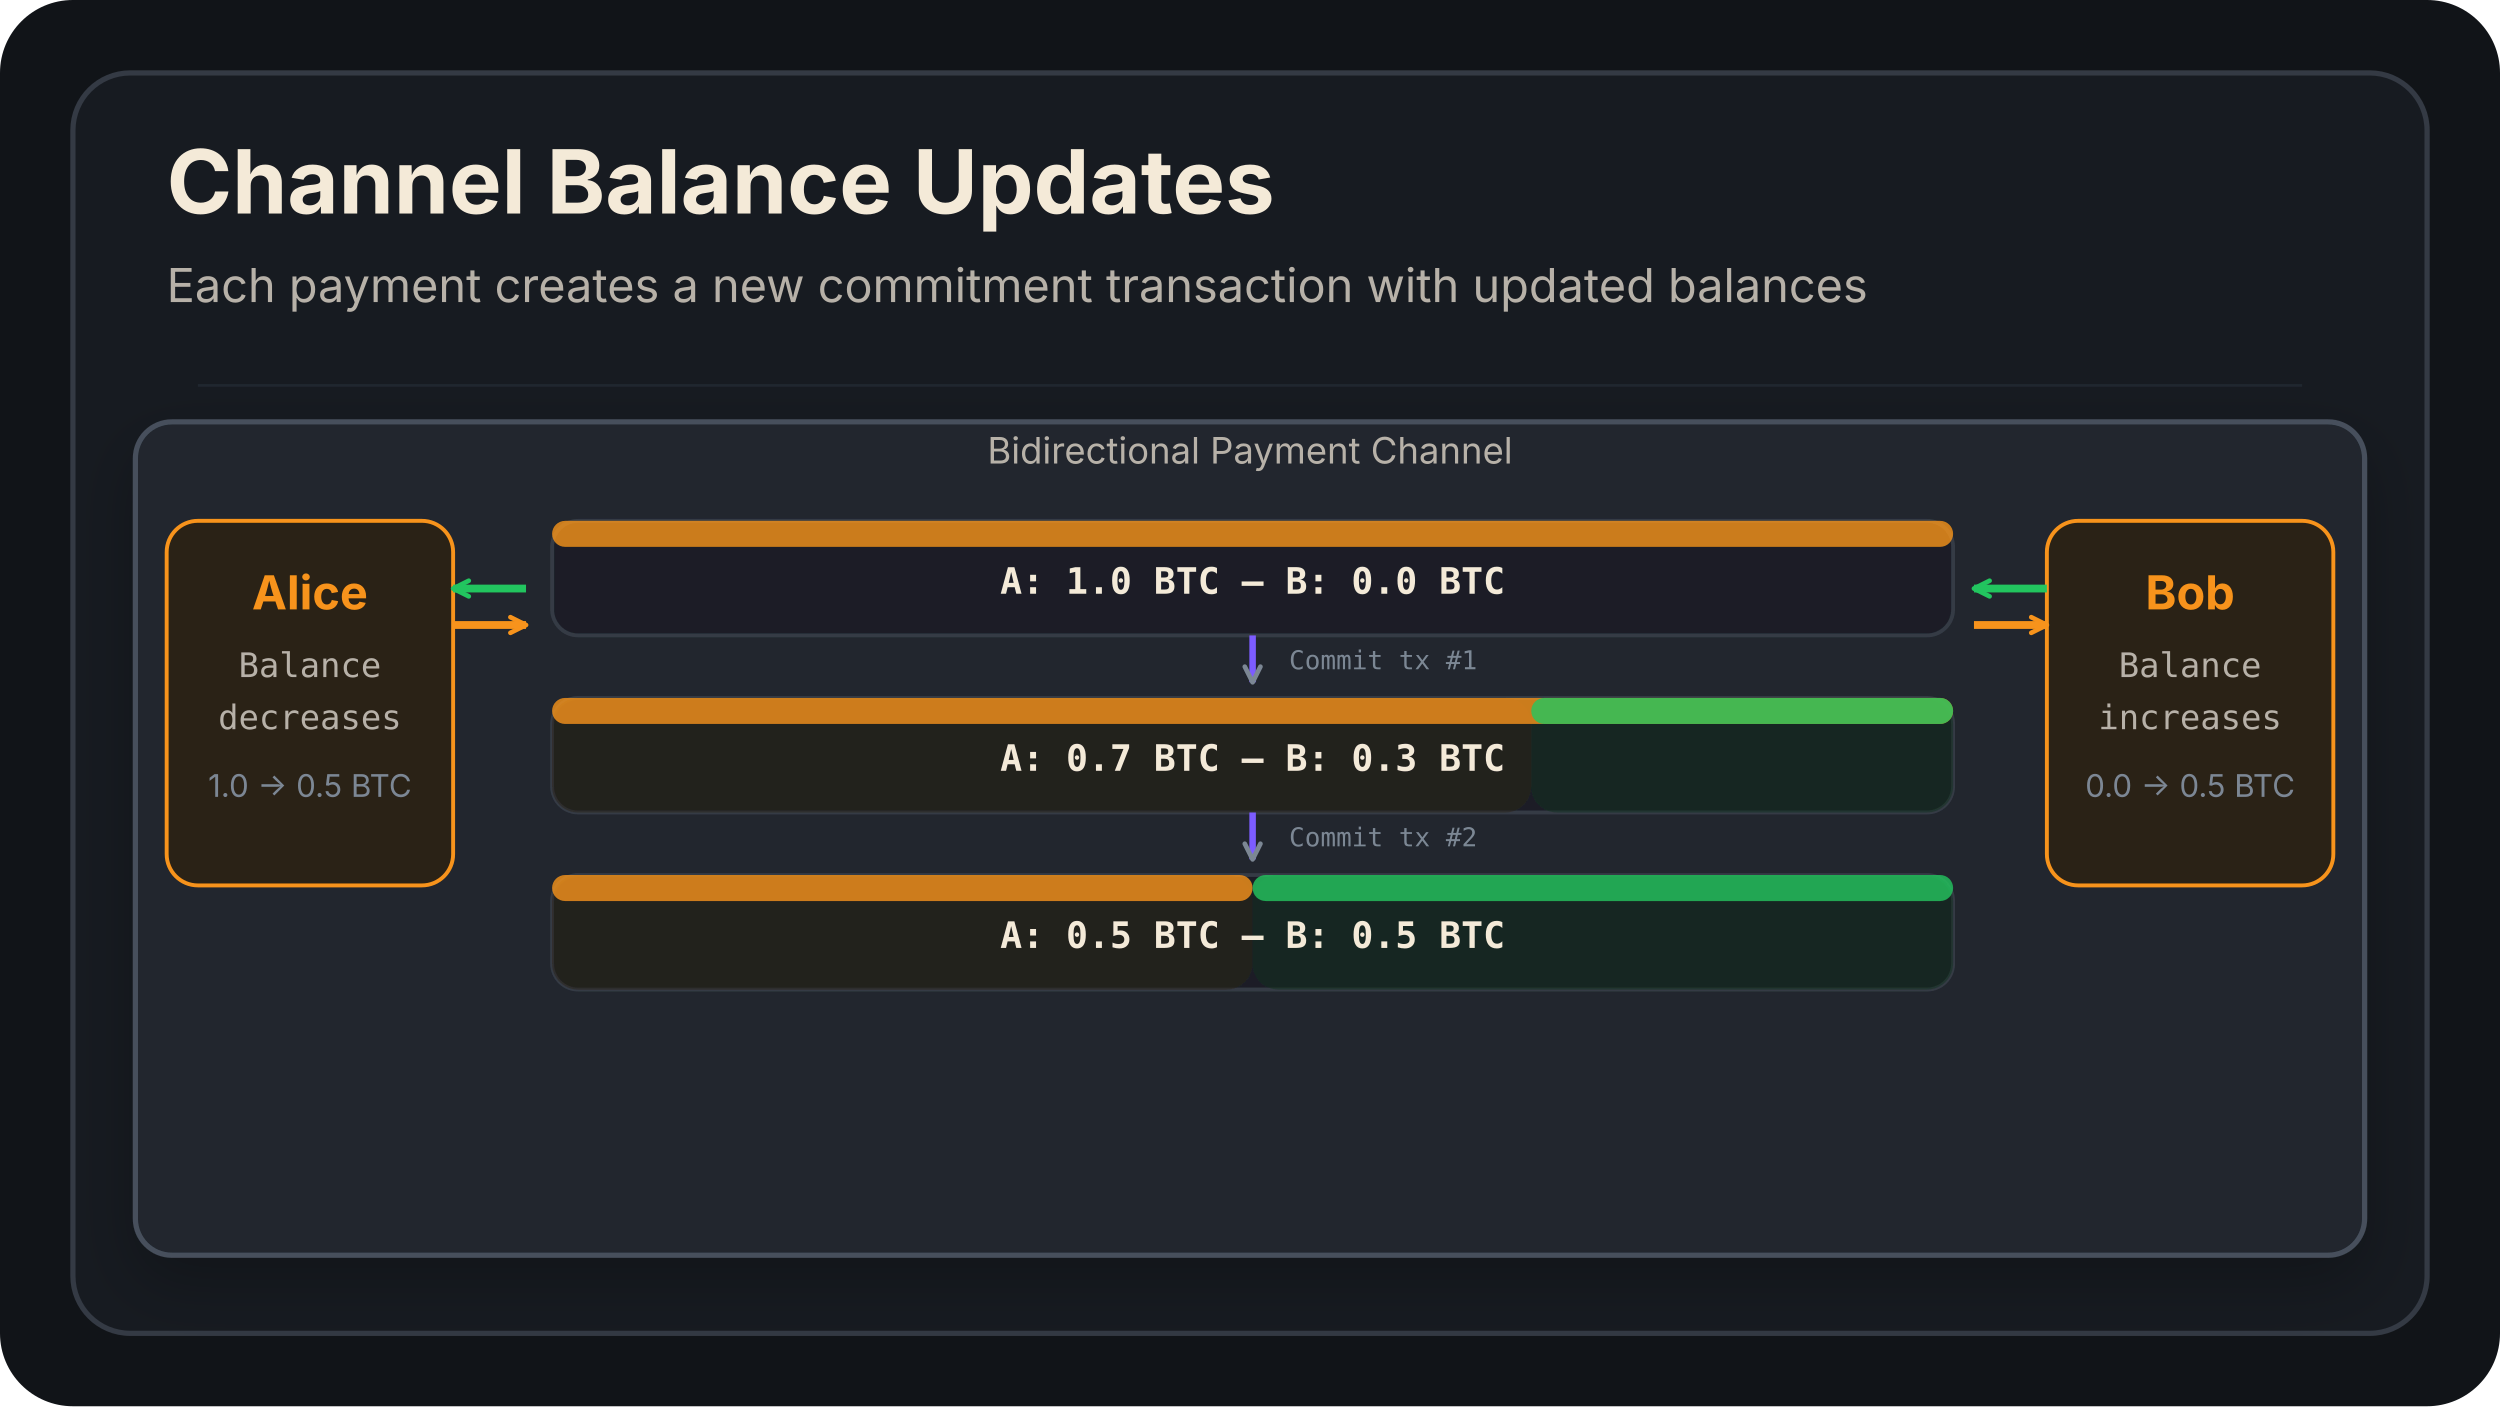
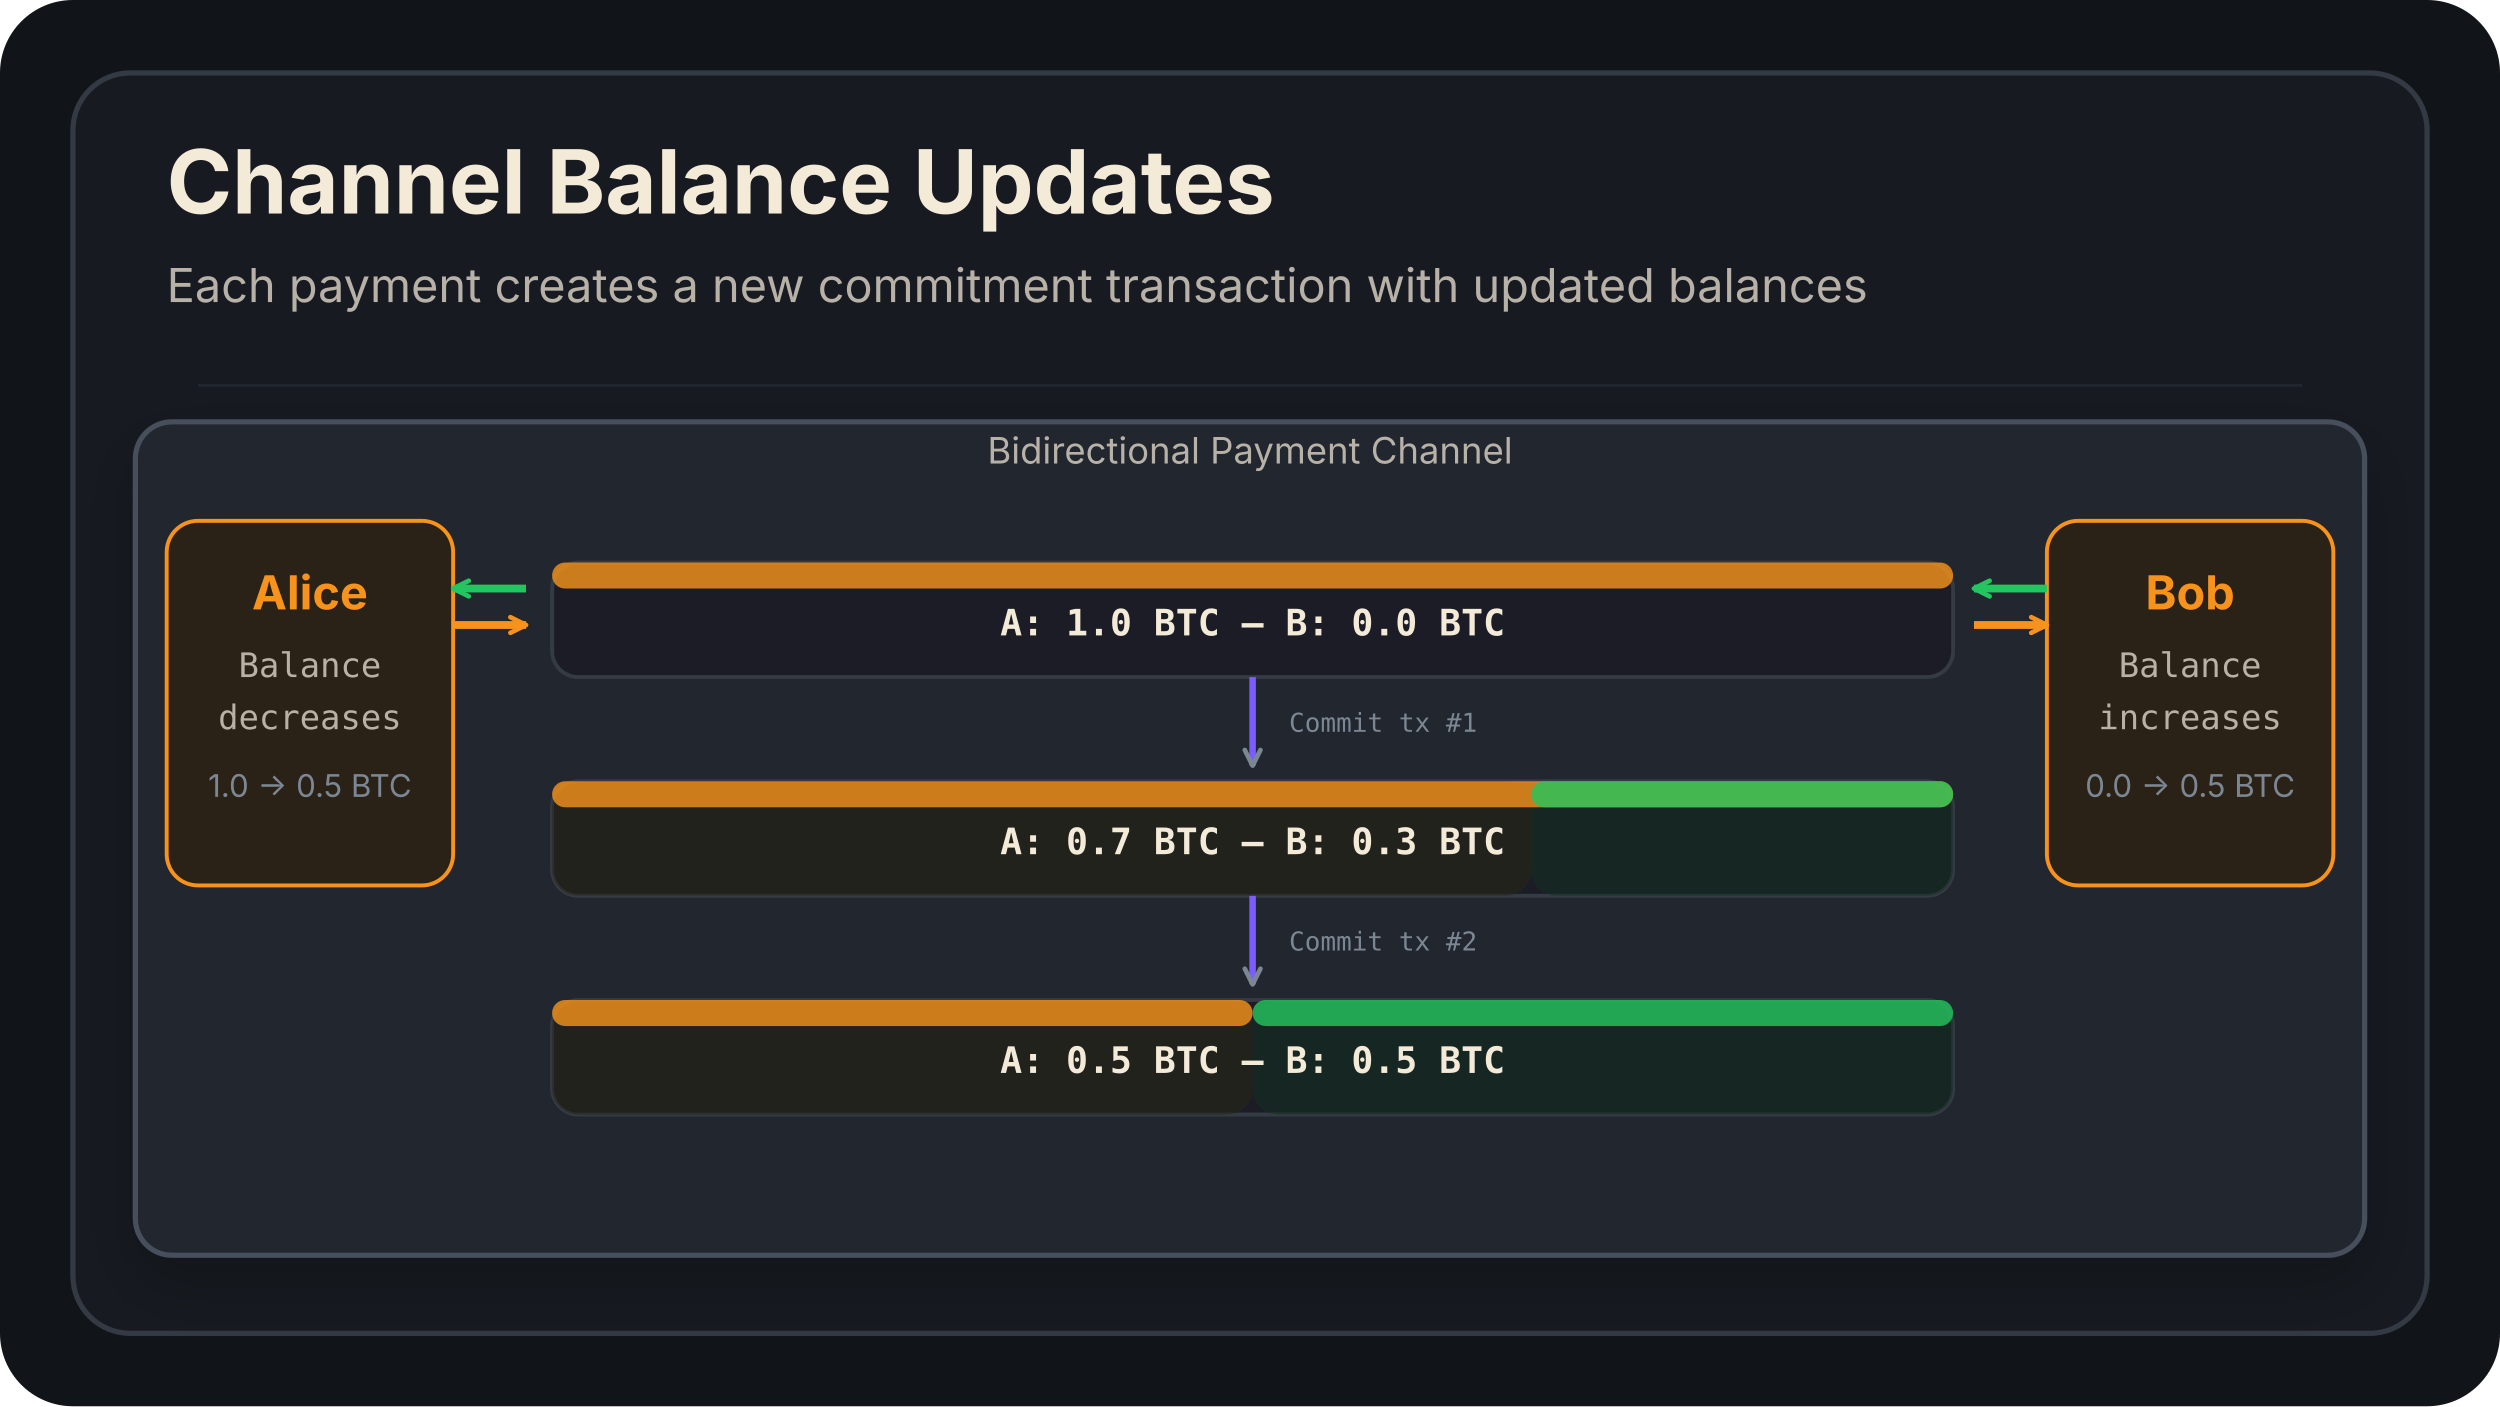
<svg xmlns="http://www.w3.org/2000/svg" width="960" height="540" viewBox="0 0 960 540" fill="none" role="img" aria-labelledby="title desc">
  <defs>
    <marker id="arrow-orange" markerWidth="10" markerHeight="10" refX="8" refY="5" orient="auto" markerUnits="userSpaceOnUse">
      <path d="M2 2L8 5L2 8" fill="none" stroke="#F7931A" stroke-width="1.8" stroke-linecap="round" stroke-linejoin="round" />
    </marker>
    <marker id="arrow-muted" markerWidth="10" markerHeight="10" refX="8" refY="5" orient="auto" markerUnits="userSpaceOnUse">
      <path d="M2 2L8 5L2 8" fill="none" stroke="#7C8794" stroke-width="1.8" stroke-linecap="round" stroke-linejoin="round" />
    </marker>
    <marker id="arrow-green" markerWidth="10" markerHeight="10" refX="8" refY="5" orient="auto" markerUnits="userSpaceOnUse">
      <path d="M2 2L8 5L2 8" fill="none" stroke="#22C55E" stroke-width="1.8" stroke-linecap="round" stroke-linejoin="round" />
    </marker>
    <filter id="soft" x="-20%" y="-20%" width="140%" height="140%">
      <feDropShadow dx="0" dy="10" stdDeviation="12" flood-color="#000000" flood-opacity="0.24" />
    </filter>
  </defs>
  <rect width="960" height="540" rx="28" fill="#111418" />
  <rect x="28" y="28" width="904" height="484" rx="22" fill="#171B21" stroke="#343A44" stroke-width="2" />
  <text x="64" y="82" fill="#F4EAD8" font-family="Inter, Arial, sans-serif" font-size="34" font-weight="700">Channel Balance Updates</text>
  <text x="64" y="116" fill="#B7B1A8" font-family="Inter, Arial, sans-serif" font-size="18">Each payment creates a new commitment transaction with updated balances</text>
  <g stroke="#28313B" stroke-width="1" opacity="0.55">
    <path d="M76 148H884" />
  </g>
  <g filter="url(#soft)">
    <rect x="52" y="162" width="856" height="320" rx="14" fill="#20252D" stroke="#46505C" stroke-width="2" />
    <rect x="64" y="200" width="110" height="140" rx="12" fill="#2A2116" stroke="#F7931A" stroke-width="1.5" />
    <text x="119" y="234" text-anchor="middle" fill="#F7931A" font-family="Inter, Arial, sans-serif" font-size="18" font-weight="700">Alice</text>
    <text x="119" y="260" text-anchor="middle" fill="#B7B1A8" font-family="JetBrains Mono, monospace" font-size="13">Balance</text>
    <text x="119" y="280" text-anchor="middle" fill="#B7B1A8" font-family="JetBrains Mono, monospace" font-size="13">decreases</text>
    <text x="119" y="306" text-anchor="middle" fill="#7C8794" font-family="Inter, Arial, sans-serif" font-size="12">1.0 → 0.5 BTC</text>
    <rect x="786" y="200" width="110" height="140" rx="12" fill="#2A2116" stroke="#F7931A" stroke-width="1.5" />
    <text x="841" y="234" text-anchor="middle" fill="#F7931A" font-family="Inter, Arial, sans-serif" font-size="18" font-weight="700">Bob</text>
    <text x="841" y="260" text-anchor="middle" fill="#B7B1A8" font-family="JetBrains Mono, monospace" font-size="13">Balance</text>
    <text x="841" y="280" text-anchor="middle" fill="#B7B1A8" font-family="JetBrains Mono, monospace" font-size="13">increases</text>
    <text x="841" y="306" text-anchor="middle" fill="#7C8794" font-family="Inter, Arial, sans-serif" font-size="12">0.0 → 0.5 BTC</text>
    <text x="480" y="178" text-anchor="middle" fill="#B7B1A8" font-family="Inter, Arial, sans-serif" font-size="14">Bidirectional Payment Channel</text>
    <path d="M174 240L202 240" stroke="#F7931A" stroke-width="3" marker-end="url(#arrow-orange)" />
    <path d="M202 226L174 226" stroke="#22C55E" stroke-width="3" marker-end="url(#arrow-green)" />
    <path d="M758 240L786 240" stroke="#F7931A" stroke-width="3" marker-end="url(#arrow-orange)" />
    <path d="M786 226L758 226" stroke="#22C55E" stroke-width="3" marker-end="url(#arrow-green)" />
-     <rect x="212" y="200" width="538" height="44" rx="10" fill="#1A1F28" stroke="#343A44" stroke-width="1.5" />
-     <rect x="212" y="200" width="538" height="10" rx="5" fill="#F7931A" opacity="0.8" />
-     <text x="481" y="228" text-anchor="middle" fill="#F4EAD8" font-family="JetBrains Mono, monospace" font-size="14" font-weight="600">A: 1.0 BTC — B: 0.0 BTC</text>
-     <path d="M481 244V262" stroke="#7C5CFF" stroke-width="2.5" marker-end="url(#arrow-muted)" />
-     <text x="495" y="257" fill="#7C8794" font-family="JetBrains Mono, monospace" font-size="10">Commit tx #1</text>
-     <rect x="212" y="268" width="538" height="44" rx="10" fill="#1A1F28" stroke="#343A44" stroke-width="1.5" />
-     <rect x="212" y="268" width="376" height="44" rx="10" fill="#2A2116" opacity="0.5" />
-     <rect x="588" y="268" width="162" height="44" rx="10" fill="#14321E" opacity="0.5" />
-     <rect x="212" y="268" width="538" height="10" rx="5" fill="#F7931A" opacity="0.8" />
-     <rect x="588" y="268" width="162" height="10" rx="5" fill="#22C55E" opacity="0.8" />
-     <text x="481" y="296" text-anchor="middle" fill="#F4EAD8" font-family="JetBrains Mono, monospace" font-size="14" font-weight="600">A: 0.7 BTC — B: 0.3 BTC</text>
-     <path d="M481 312V330" stroke="#7C5CFF" stroke-width="2.5" marker-end="url(#arrow-muted)" />
-     <text x="495" y="325" fill="#7C8794" font-family="JetBrains Mono, monospace" font-size="10">Commit tx #2</text>
-     <rect x="212" y="336" width="538" height="44" rx="10" fill="#1A1F28" stroke="#343A44" stroke-width="1.5" />
-     <rect x="212" y="336" width="269" height="44" rx="10" fill="#2A2116" opacity="0.5" />
-     <rect x="481" y="336" width="269" height="44" rx="10" fill="#14321E" opacity="0.5" />
-     <rect x="212" y="336" width="269" height="10" rx="5" fill="#F7931A" opacity="0.8" />
-     <rect x="481" y="336" width="269" height="10" rx="5" fill="#22C55E" opacity="0.8" />
-     <text x="481" y="364" text-anchor="middle" fill="#F4EAD8" font-family="JetBrains Mono, monospace" font-size="14" font-weight="600">A: 0.5 BTC — B: 0.5 BTC</text>
+     <rect x="212" y="216" width="538" height="44" rx="10" fill="#1A1F28" stroke="#343A44" stroke-width="1.5" />
+     <rect x="212" y="216" width="538" height="10" rx="5" fill="#F7931A" opacity="0.8" />
+     <text x="481" y="244" text-anchor="middle" fill="#F4EAD8" font-family="JetBrains Mono, monospace" font-size="14" font-weight="600">A: 1.0 BTC — B: 0.0 BTC</text>
+     <path d="M481 260V294" stroke="#7C5CFF" stroke-width="2.5" marker-end="url(#arrow-muted)" />
+     <text x="495" y="281" fill="#7C8794" font-family="JetBrains Mono, monospace" font-size="10">Commit tx #1</text>
+     <rect x="212" y="300" width="538" height="44" rx="10" fill="#1A1F28" stroke="#343A44" stroke-width="1.5" />
+     <rect x="212" y="300" width="376" height="44" rx="10" fill="#2A2116" opacity="0.5" />
+     <rect x="588" y="300" width="162" height="44" rx="10" fill="#14321E" opacity="0.5" />
+     <rect x="212" y="300" width="538" height="10" rx="5" fill="#F7931A" opacity="0.8" />
+     <rect x="588" y="300" width="162" height="10" rx="5" fill="#22C55E" opacity="0.8" />
+     <text x="481" y="328" text-anchor="middle" fill="#F4EAD8" font-family="JetBrains Mono, monospace" font-size="14" font-weight="600">A: 0.7 BTC — B: 0.3 BTC</text>
+     <path d="M481 344V378" stroke="#7C5CFF" stroke-width="2.5" marker-end="url(#arrow-muted)" />
+     <text x="495" y="365" fill="#7C8794" font-family="JetBrains Mono, monospace" font-size="10">Commit tx #2</text>
+     <rect x="212" y="384" width="538" height="44" rx="10" fill="#1A1F28" stroke="#343A44" stroke-width="1.5" />
+     <rect x="212" y="384" width="269" height="44" rx="10" fill="#2A2116" opacity="0.5" />
+     <rect x="481" y="384" width="269" height="44" rx="10" fill="#14321E" opacity="0.5" />
+     <rect x="212" y="384" width="269" height="10" rx="5" fill="#F7931A" opacity="0.8" />
+     <rect x="481" y="384" width="269" height="10" rx="5" fill="#22C55E" opacity="0.8" />
+     <text x="481" y="412" text-anchor="middle" fill="#F4EAD8" font-family="JetBrains Mono, monospace" font-size="14" font-weight="600">A: 0.5 BTC — B: 0.5 BTC</text>
  </g>
</svg>
